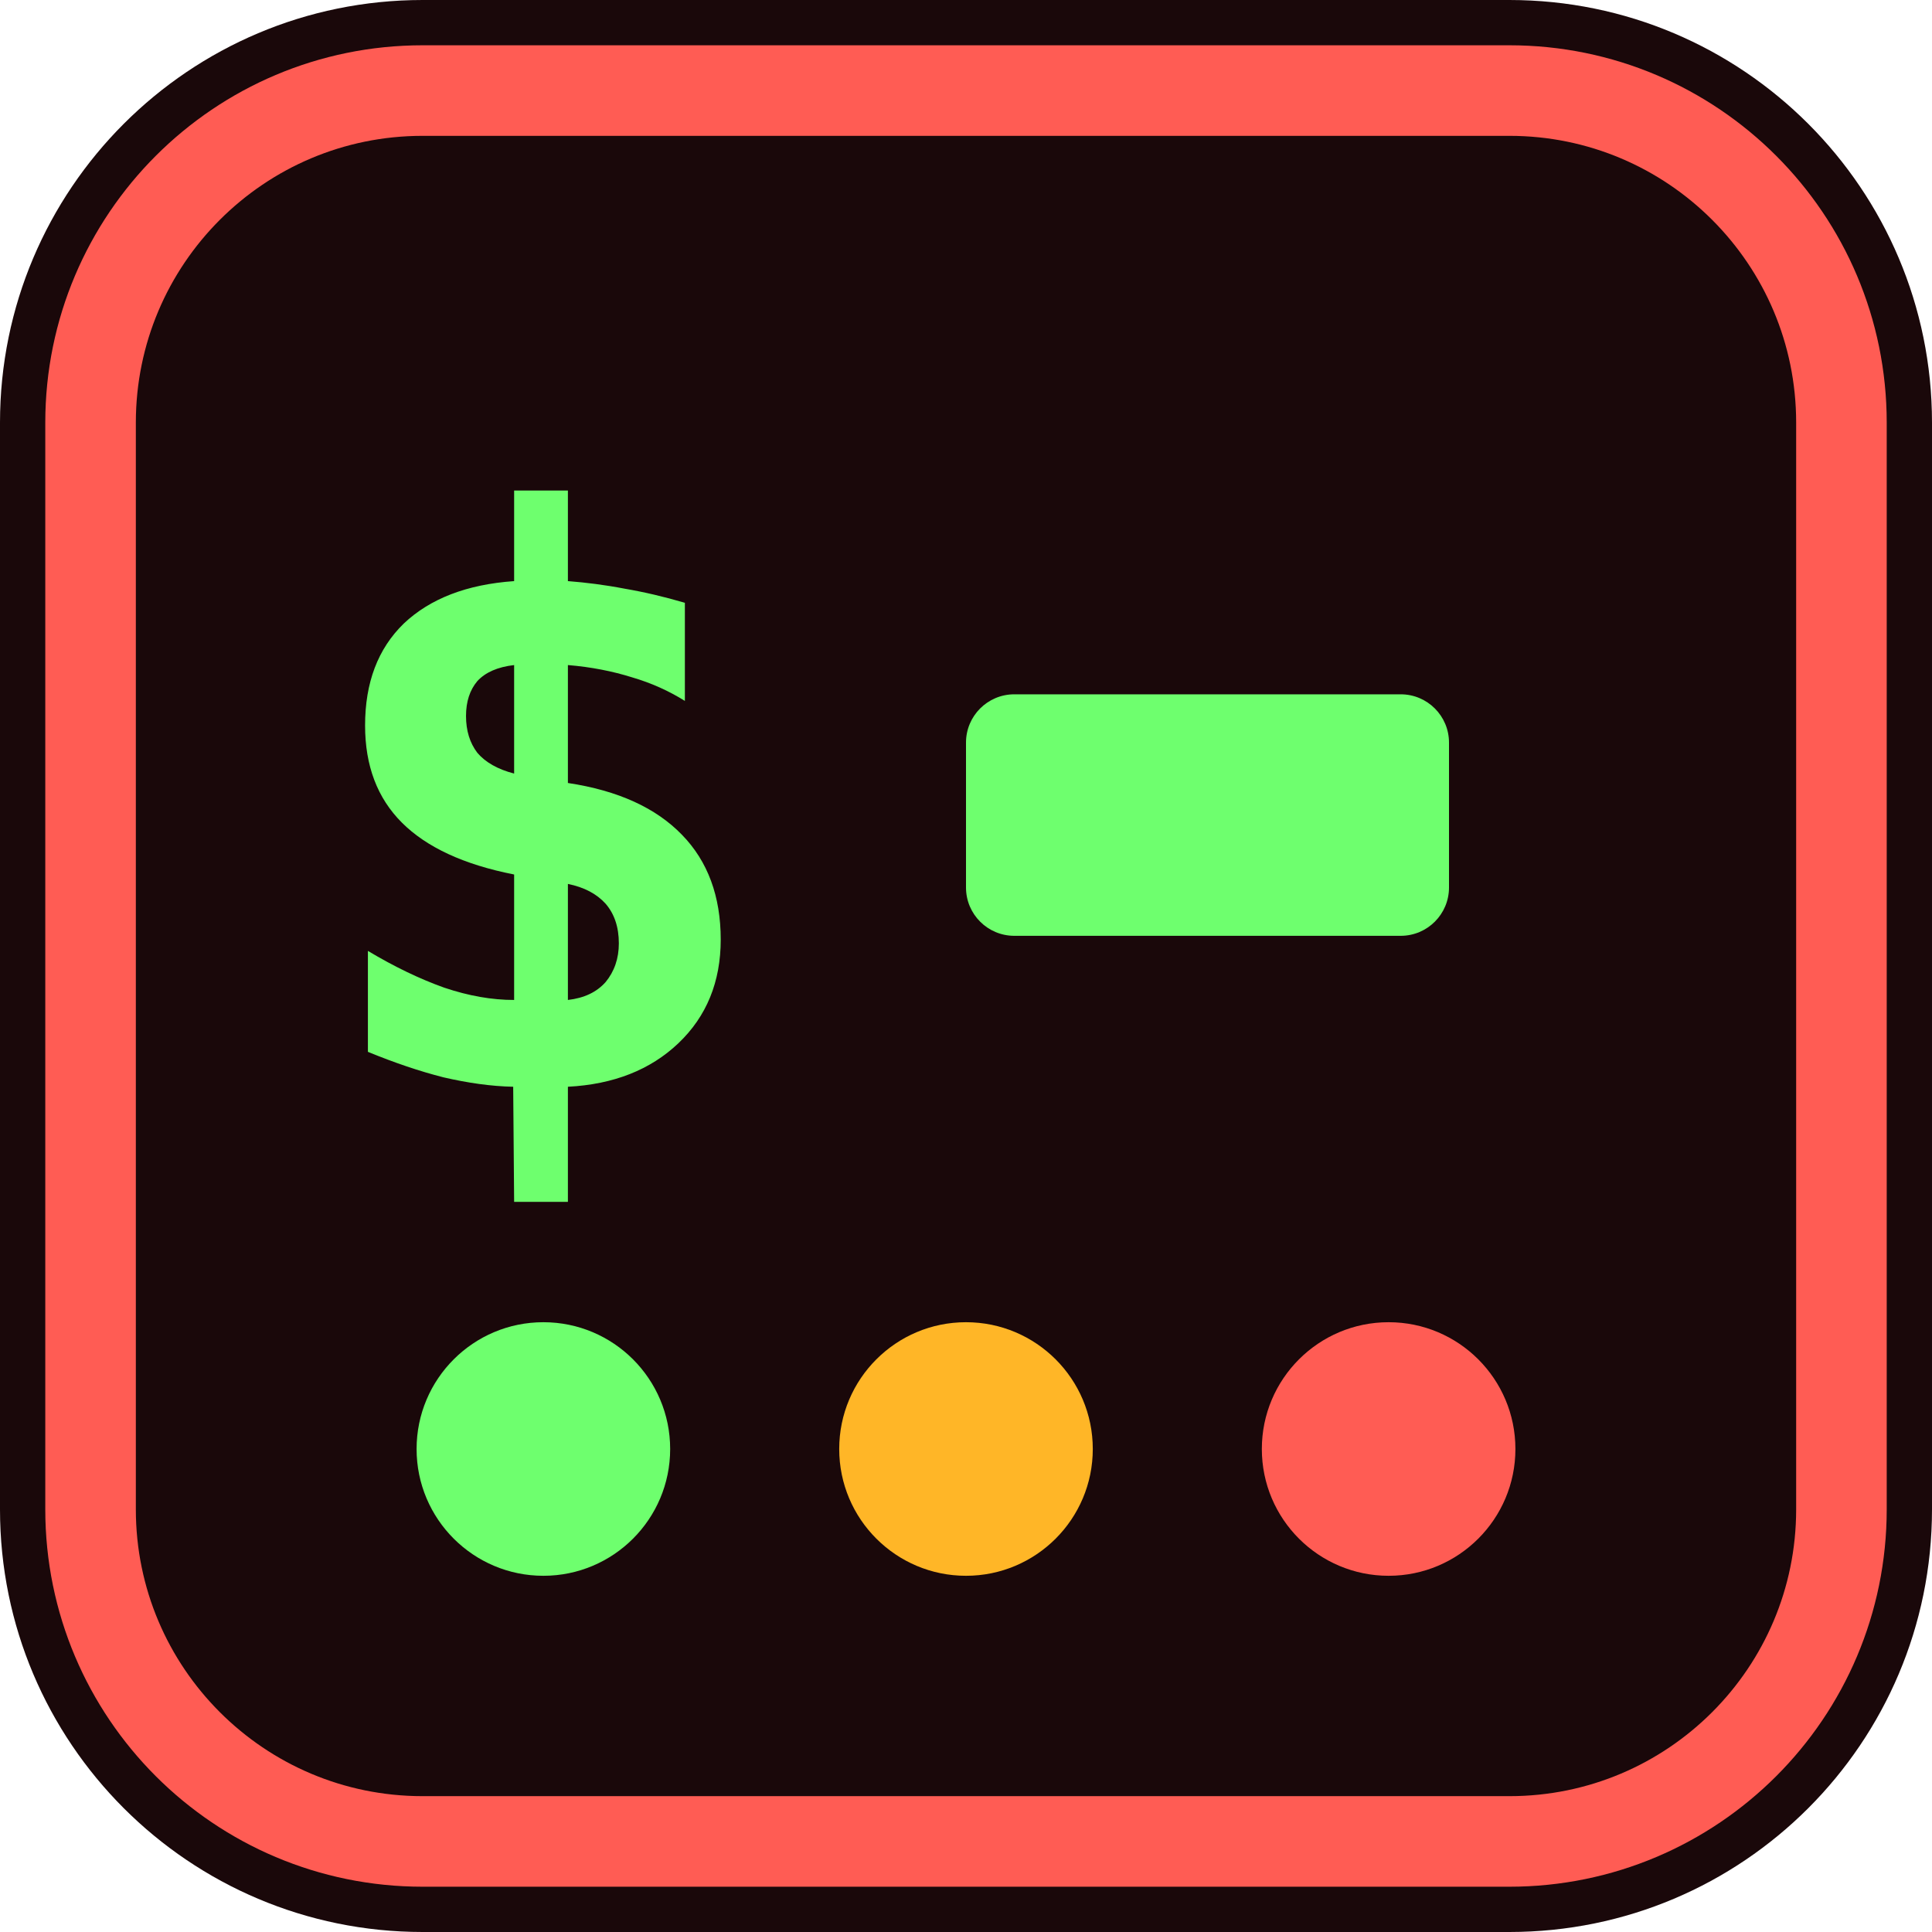
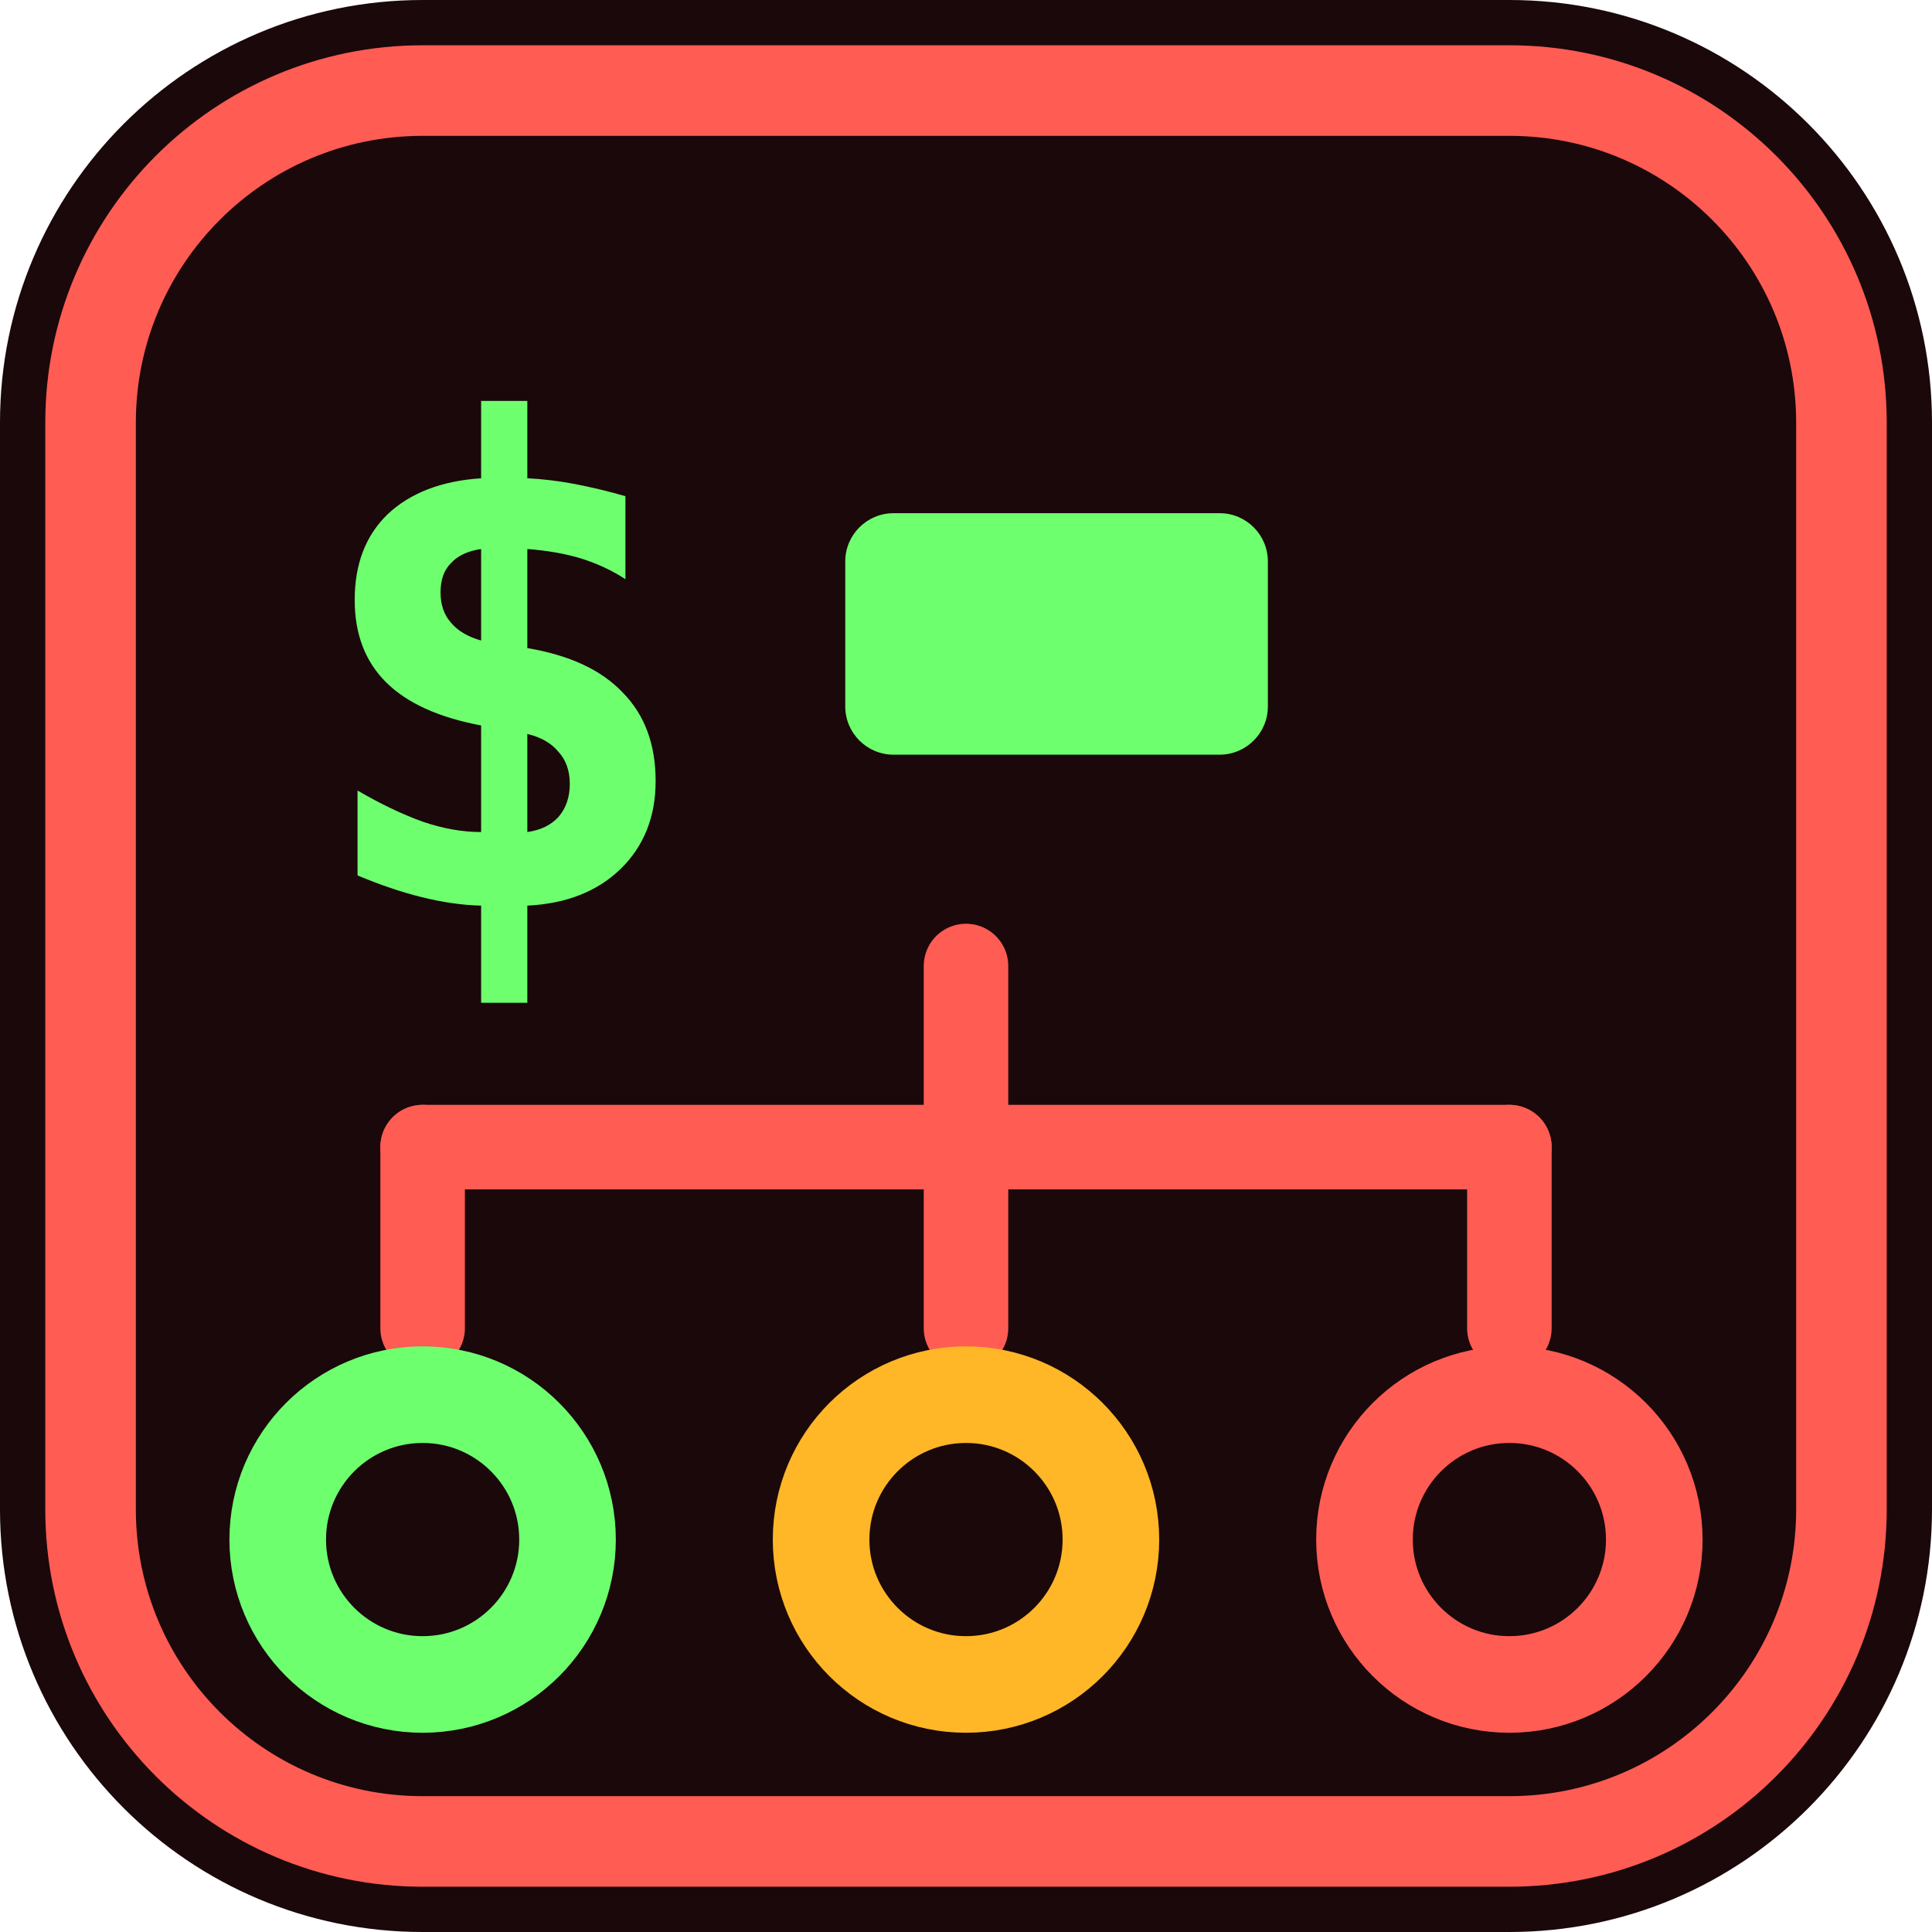
<svg xmlns="http://www.w3.org/2000/svg" viewBox="0 0 32 32">
  <rect width="32" height="32" rx="7" fill="#1a080a" />
  <rect x="1.5" y="1.5" width="29" height="29" rx="5.5" fill="none" stroke="#ff5c54" stroke-width="1.5" />
-   <text x="5" y="18" font-family="monospace" font-size="13" font-weight="bold" fill="#6eff6e">$</text>
-   <rect x="16" y="11.5" width="8" height="4" rx="0.8" fill="#6eff6e" />
-   <circle cx="9" cy="24" r="2.1" fill="#6eff6e" />
-   <circle cx="16" cy="24" r="2.1" fill="#ffb627" />
-   <circle cx="23" cy="24" r="2.1" fill="#ff5c54" />
+   <text x="5" y="15" font-family="monospace" font-size="11" font-weight="bold" fill="#6eff6e">$</text>
+   <rect x="14" y="8.5" width="7" height="4" rx="0.8" fill="#6eff6e" />
+   <g stroke="#ff5c54" stroke-width="1.4" fill="none" stroke-linecap="round">
+     <path d="M16 16 V19" />
+     <path d="M7 19 H25" />
+     <path d="M7 19 V22" />
+     <path d="M16 19 V22" />
+     <path d="M25 19 V22" />
+   </g>
+   <circle cx="7" cy="25.5" r="2.4" fill="#1a080a" stroke="#6eff6e" stroke-width="1.6" />
+   <circle cx="16" cy="25.5" r="2.4" fill="#1a080a" stroke="#ffb627" stroke-width="1.6" />
+   <circle cx="25" cy="25.5" r="2.4" fill="#1a080a" stroke="#ff5c54" stroke-width="1.6" />
</svg>
